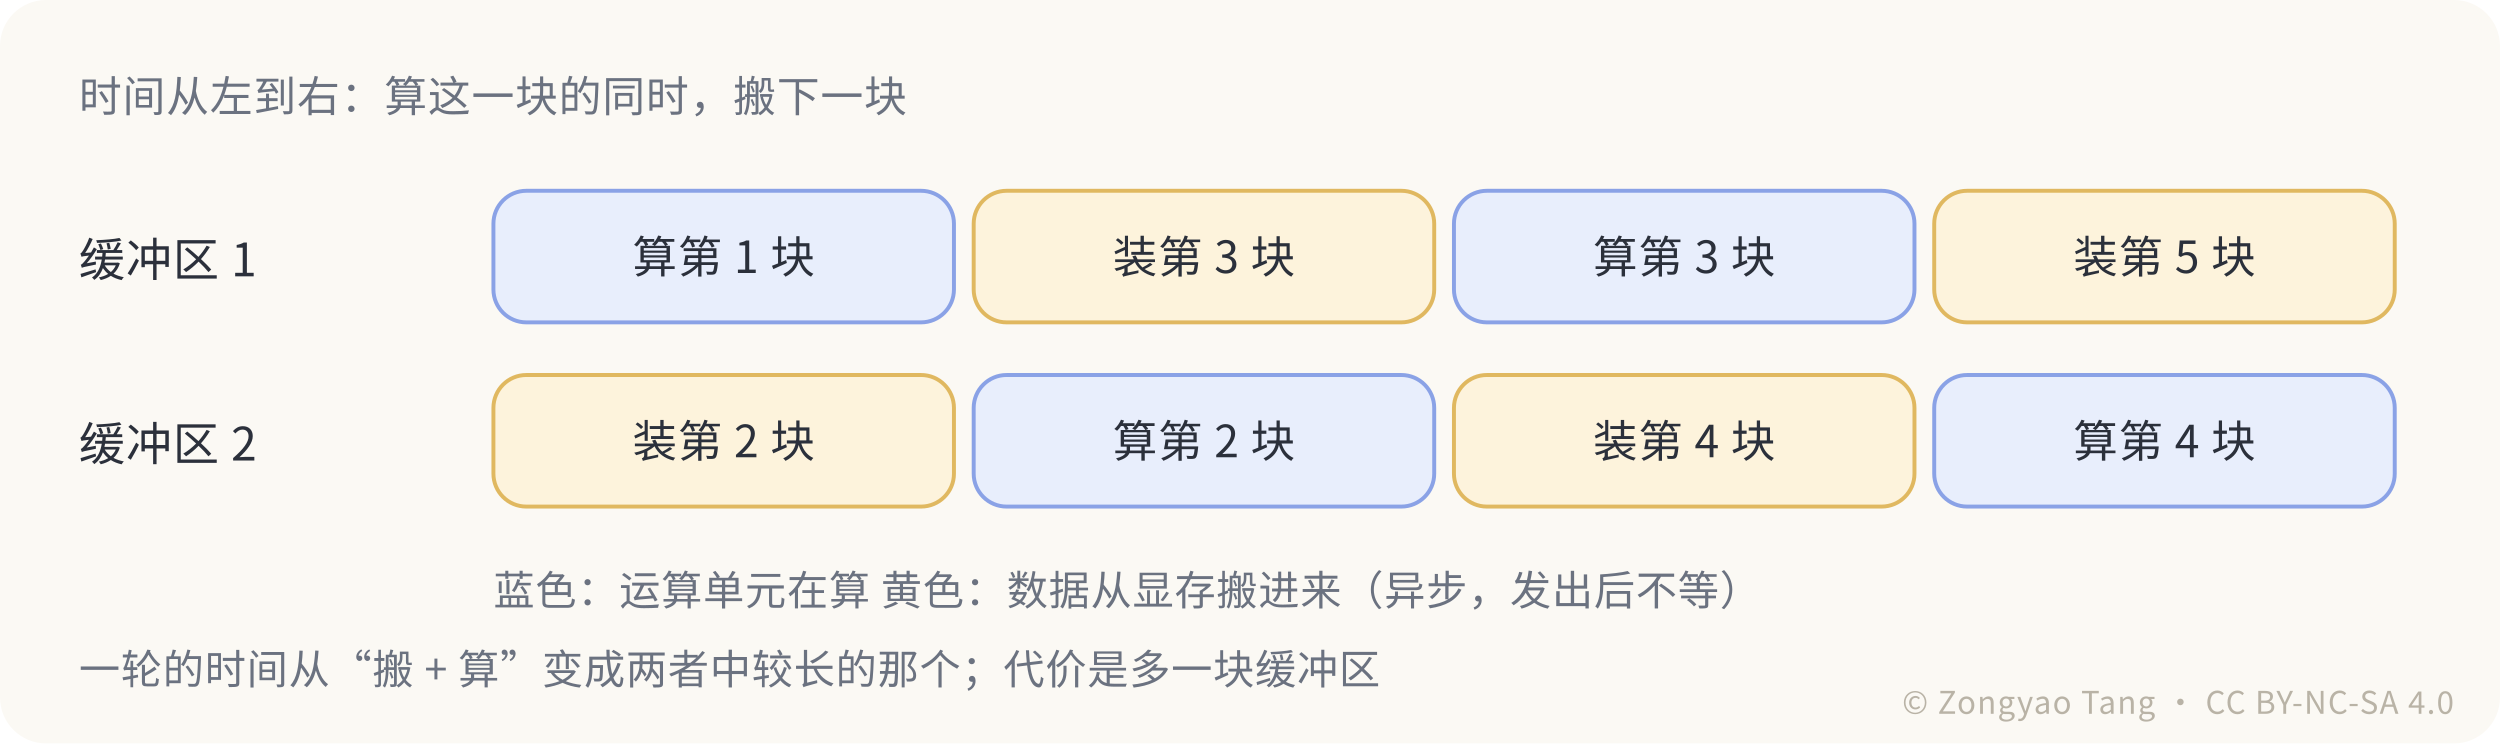
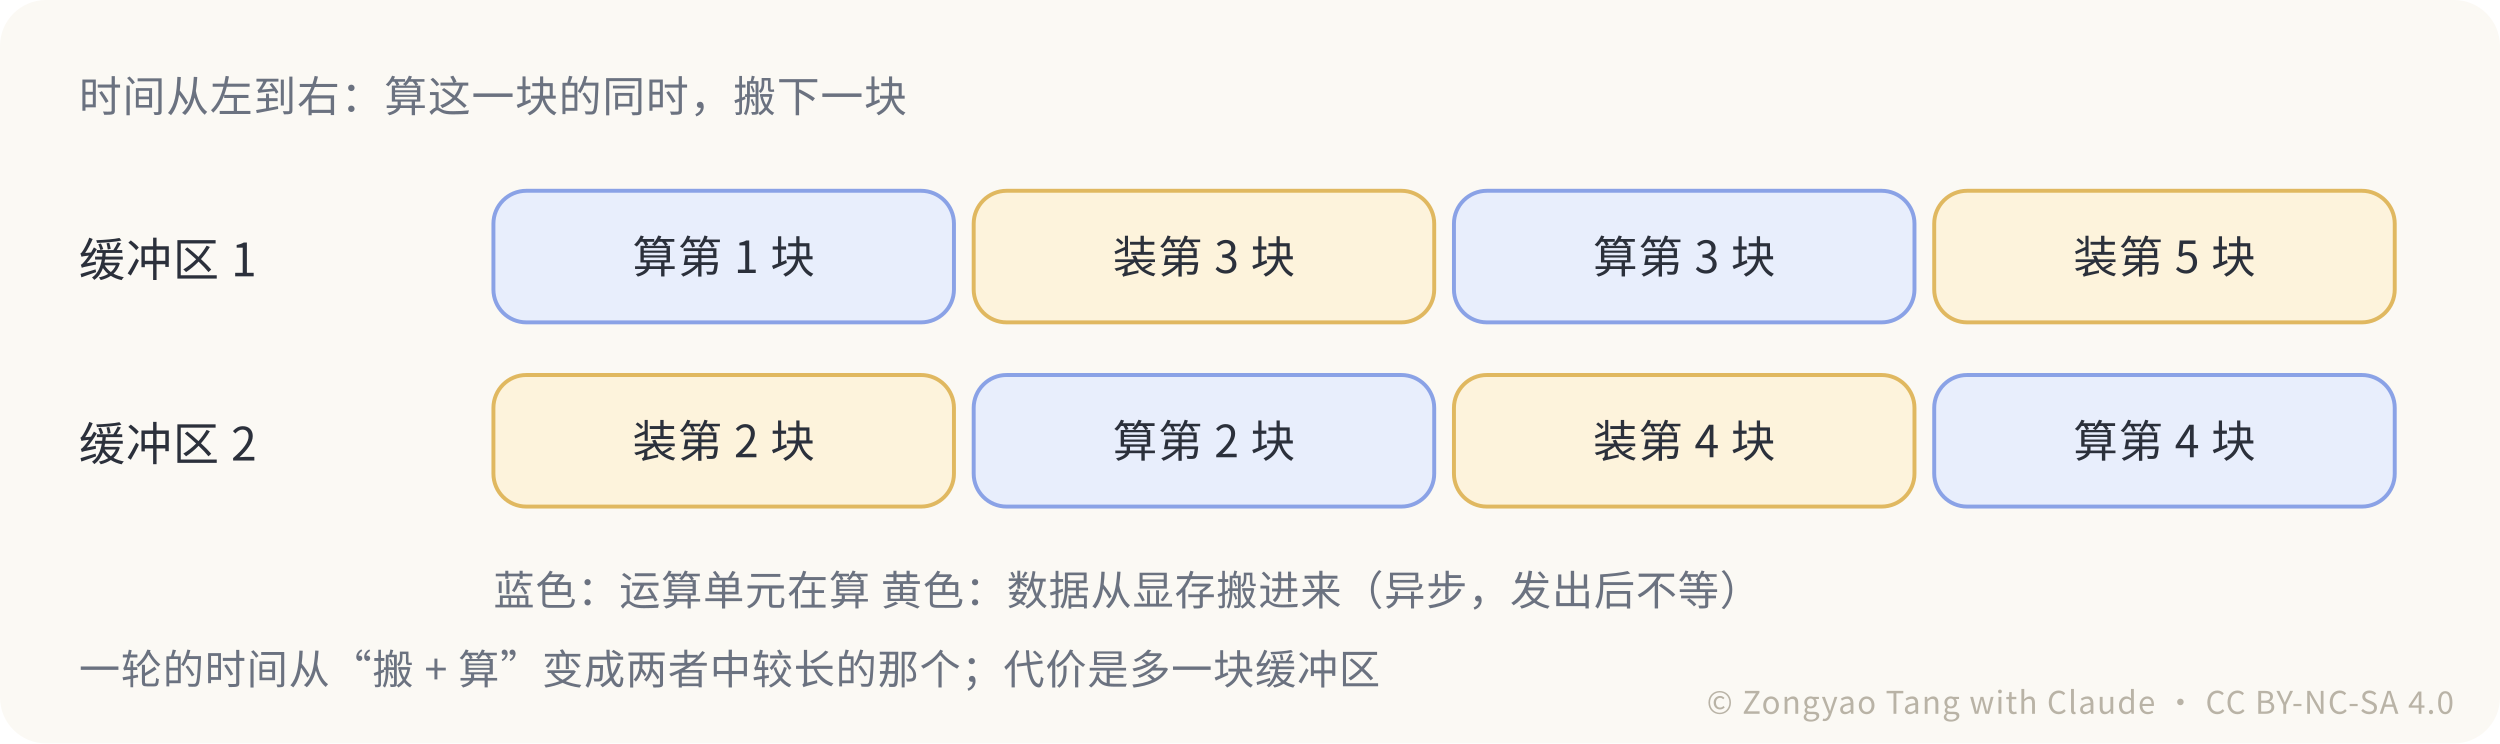
<svg xmlns="http://www.w3.org/2000/svg" viewBox="0 0 760 226" width="760" height="226" font-family="'PingFang SC','Noto Sans CJK SC','Source Han Sans SC','Hiragino Sans GB','Microsoft YaHei',sans-serif" role="img" aria-label="双缓冲：搬和算重叠">
  <defs>
    <marker id="tip" viewBox="0 0 10 10" refX="9" refY="5" markerWidth="7" markerHeight="7" orient="auto-start-reverse">
      <path d="M0 0 L10 5 L0 10 z" fill="#6b7280" />
    </marker>
  </defs>
  <rect width="760" height="226" rx="14" fill="#fbf9f4" />
  <text x="24" y="34" font-size="13" fill="#6b7280" font-weight="400" text-anchor="start" letter-spacing=".02em">时间从左到右：算这一块的同时，搬下一块</text>
  <text x="24" y="84" font-size="14" fill="#2b303b" font-weight="500" text-anchor="start" letter-spacing=".02em">缓冲区 1</text>
  <rect x="150" y="58" width="140" height="40" rx="10" fill="#e8eefc" stroke="#8aa2e6" stroke-width="1.2" />
  <text x="220.0" y="83.0" font-size="13.5" fill="#2b303b" font-weight="500" text-anchor="middle" letter-spacing=".02em">算第 1 块</text>
  <rect x="296" y="58" width="140" height="40" rx="10" fill="#fdf3dc" stroke="#e0b860" stroke-width="1.2" />
  <text x="366.0" y="83.0" font-size="13.5" fill="#2b303b" font-weight="500" text-anchor="middle" letter-spacing=".02em">装第 3 块</text>
  <rect x="442" y="58" width="140" height="40" rx="10" fill="#e8eefc" stroke="#8aa2e6" stroke-width="1.2" />
  <text x="512.0" y="83.0" font-size="13.5" fill="#2b303b" font-weight="500" text-anchor="middle" letter-spacing=".02em">算第 3 块</text>
  <rect x="588" y="58" width="140" height="40" rx="10" fill="#fdf3dc" stroke="#e0b860" stroke-width="1.2" />
  <text x="658.0" y="83.0" font-size="13.5" fill="#2b303b" font-weight="500" text-anchor="middle" letter-spacing=".02em">装第 5 块</text>
  <text x="24" y="140" font-size="14" fill="#2b303b" font-weight="500" text-anchor="start" letter-spacing=".02em">缓冲区 2</text>
  <rect x="150" y="114" width="140" height="40" rx="10" fill="#fdf3dc" stroke="#e0b860" stroke-width="1.2" />
  <text x="220.0" y="139.0" font-size="13.5" fill="#2b303b" font-weight="500" text-anchor="middle" letter-spacing=".02em">装第 2 块</text>
  <rect x="296" y="114" width="140" height="40" rx="10" fill="#e8eefc" stroke="#8aa2e6" stroke-width="1.2" />
  <text x="366.0" y="139.0" font-size="13.5" fill="#2b303b" font-weight="500" text-anchor="middle" letter-spacing=".02em">算第 2 块</text>
  <rect x="442" y="114" width="140" height="40" rx="10" fill="#fdf3dc" stroke="#e0b860" stroke-width="1.2" />
  <text x="512.0" y="139.0" font-size="13.5" fill="#2b303b" font-weight="500" text-anchor="middle" letter-spacing=".02em">装第 4 块</text>
  <rect x="588" y="114" width="140" height="40" rx="10" fill="#e8eefc" stroke="#8aa2e6" stroke-width="1.2" />
  <text x="658.0" y="139.0" font-size="13.5" fill="#2b303b" font-weight="500" text-anchor="middle" letter-spacing=".02em">算第 4 块</text>
  <text x="150" y="184" font-size="12.5" fill="#6b7280" font-weight="400" text-anchor="start" letter-spacing=".02em">蓝色：运算单元在算    黄色：数据从显存搬进来（异步，发出后不等）</text>
  <text x="24" y="208" font-size="12.5" fill="#6b7280" font-weight="400" text-anchor="start" letter-spacing=".02em">一轮的时间从“搬 + 算”变成两者中较长的那个；代价是多一块缓冲区</text>
-   <text x="746" y="217" font-size="9.5" fill="#b9b3a6" text-anchor="end" letter-spacing=".04em">© Zongyao Tang · CC BY-NC-SA 4.0</text>
+   <text x="746" y="217" font-size="9.5" fill="#b9b3a6" text-anchor="end" letter-spacing=".04em">© Zongyao Tang with Claude · CC BY-NC-SA 4.0</text>
</svg>
